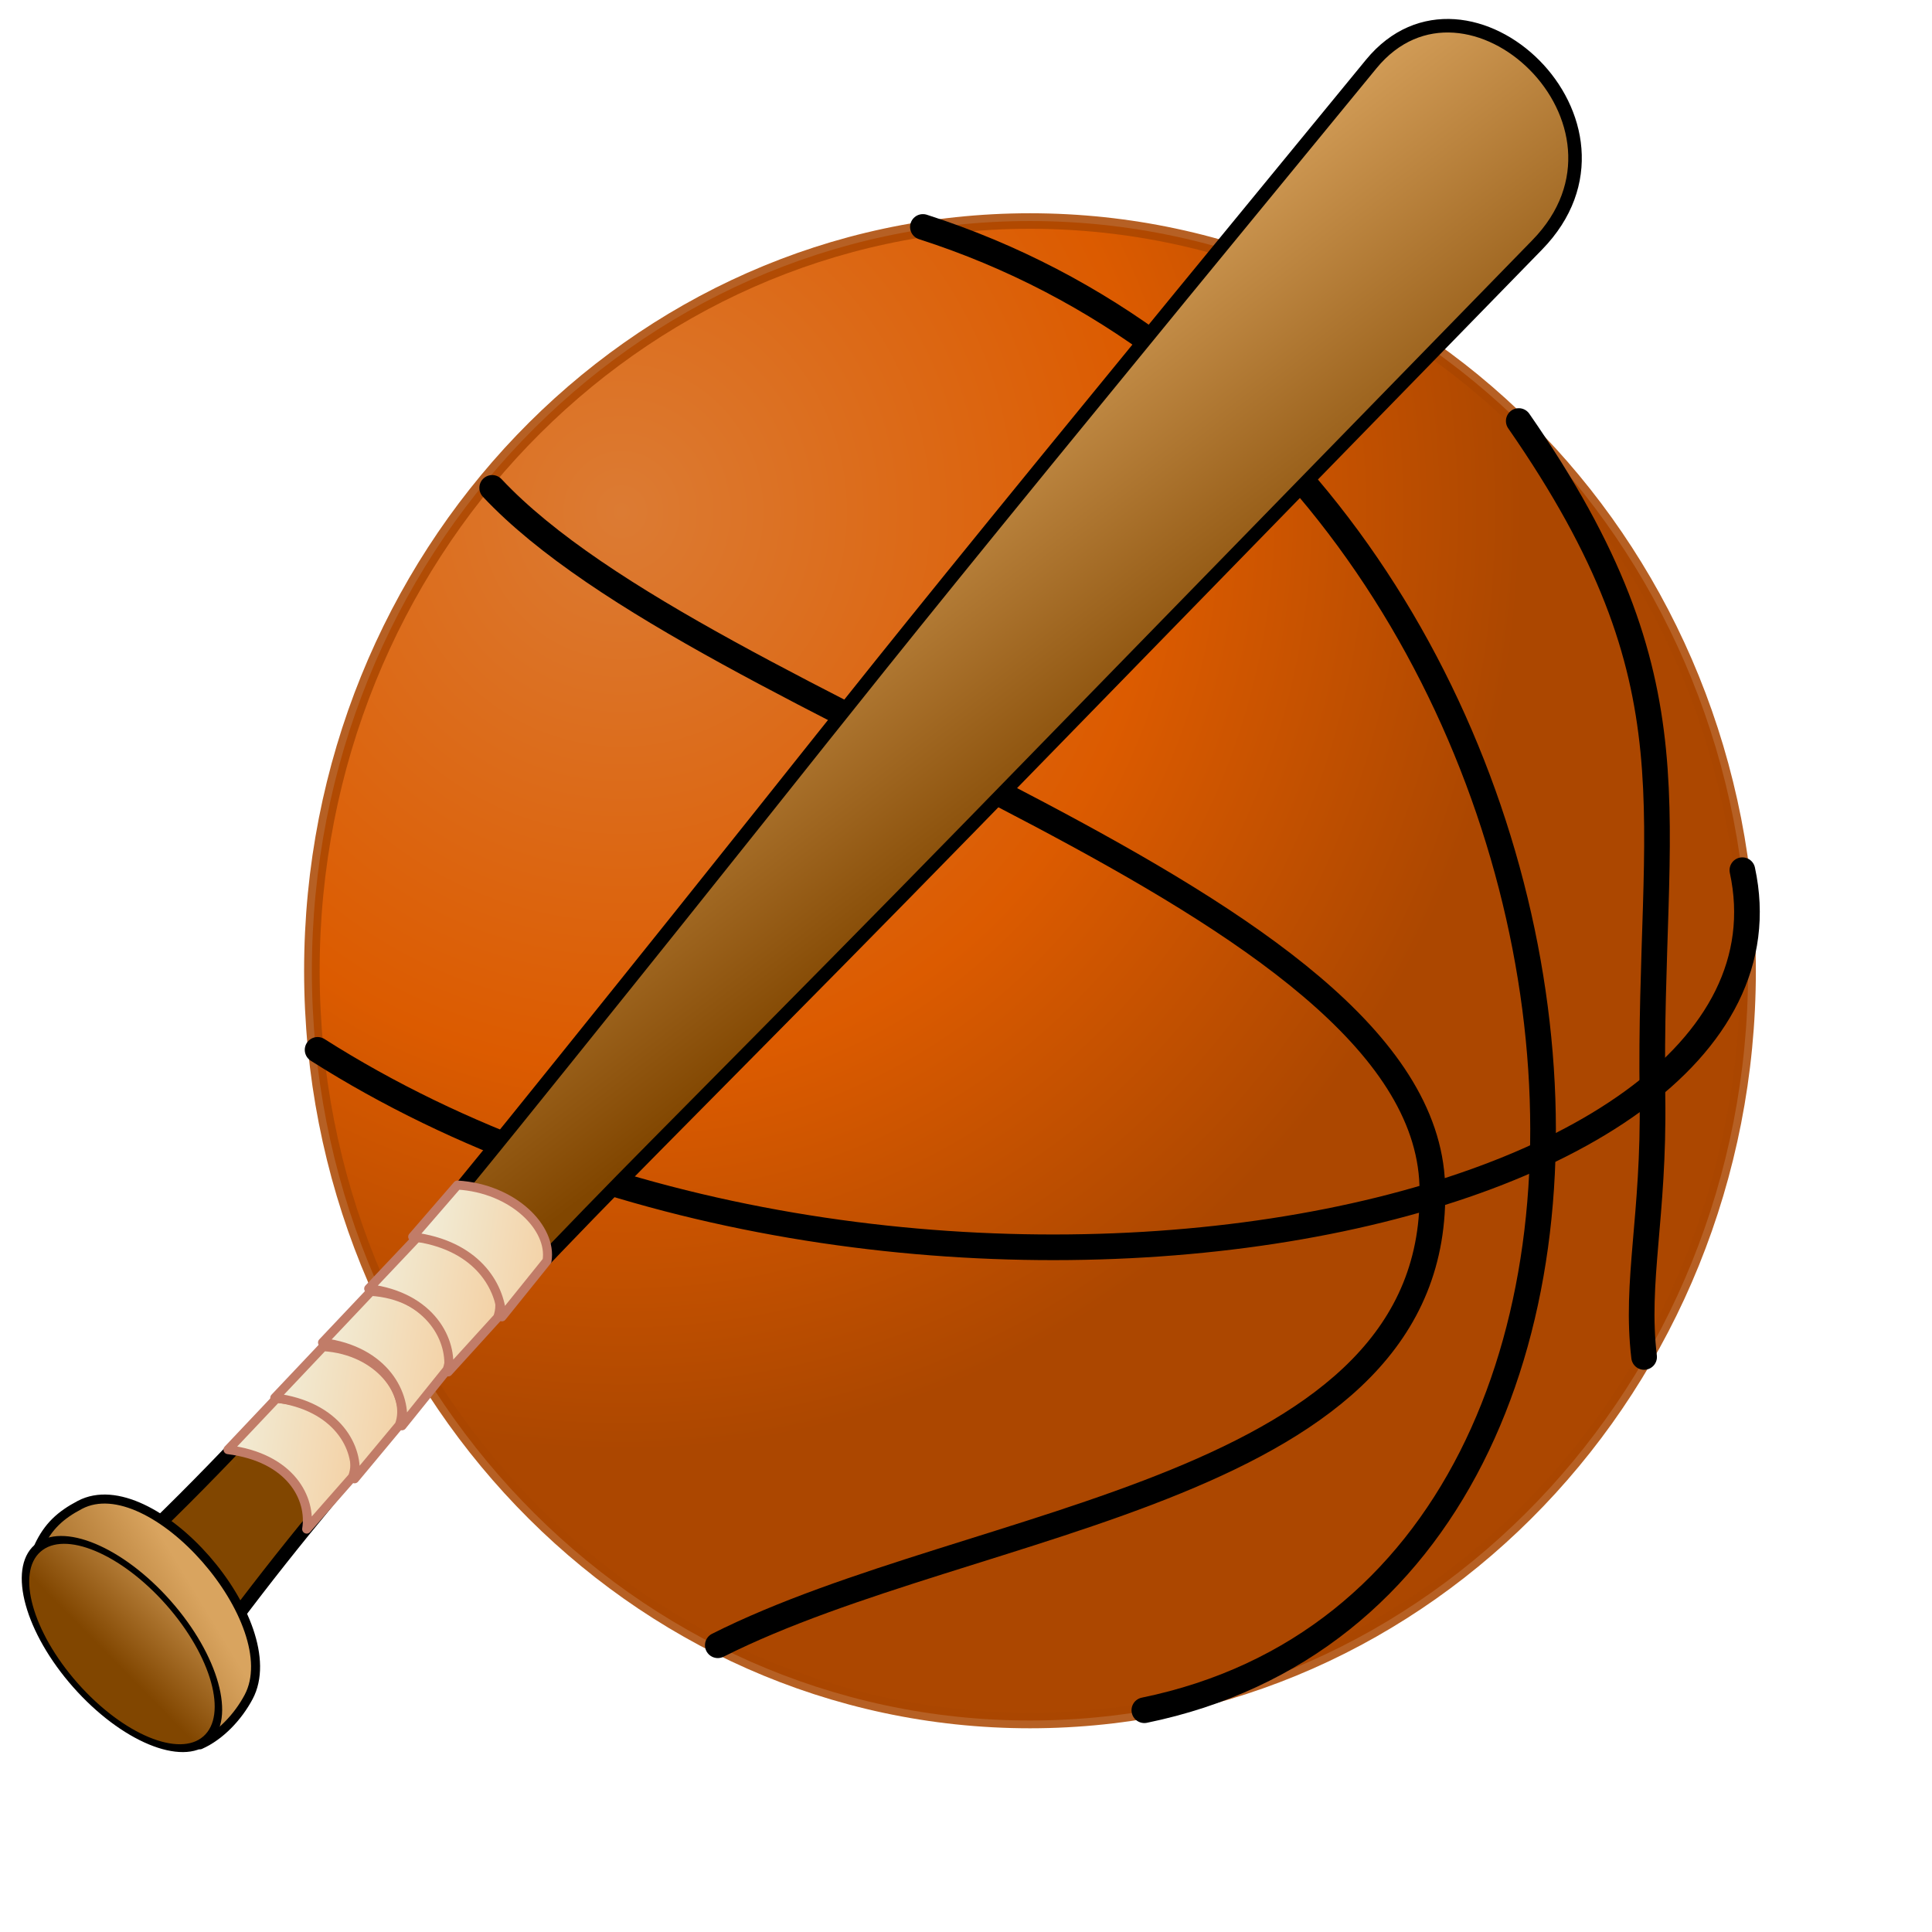
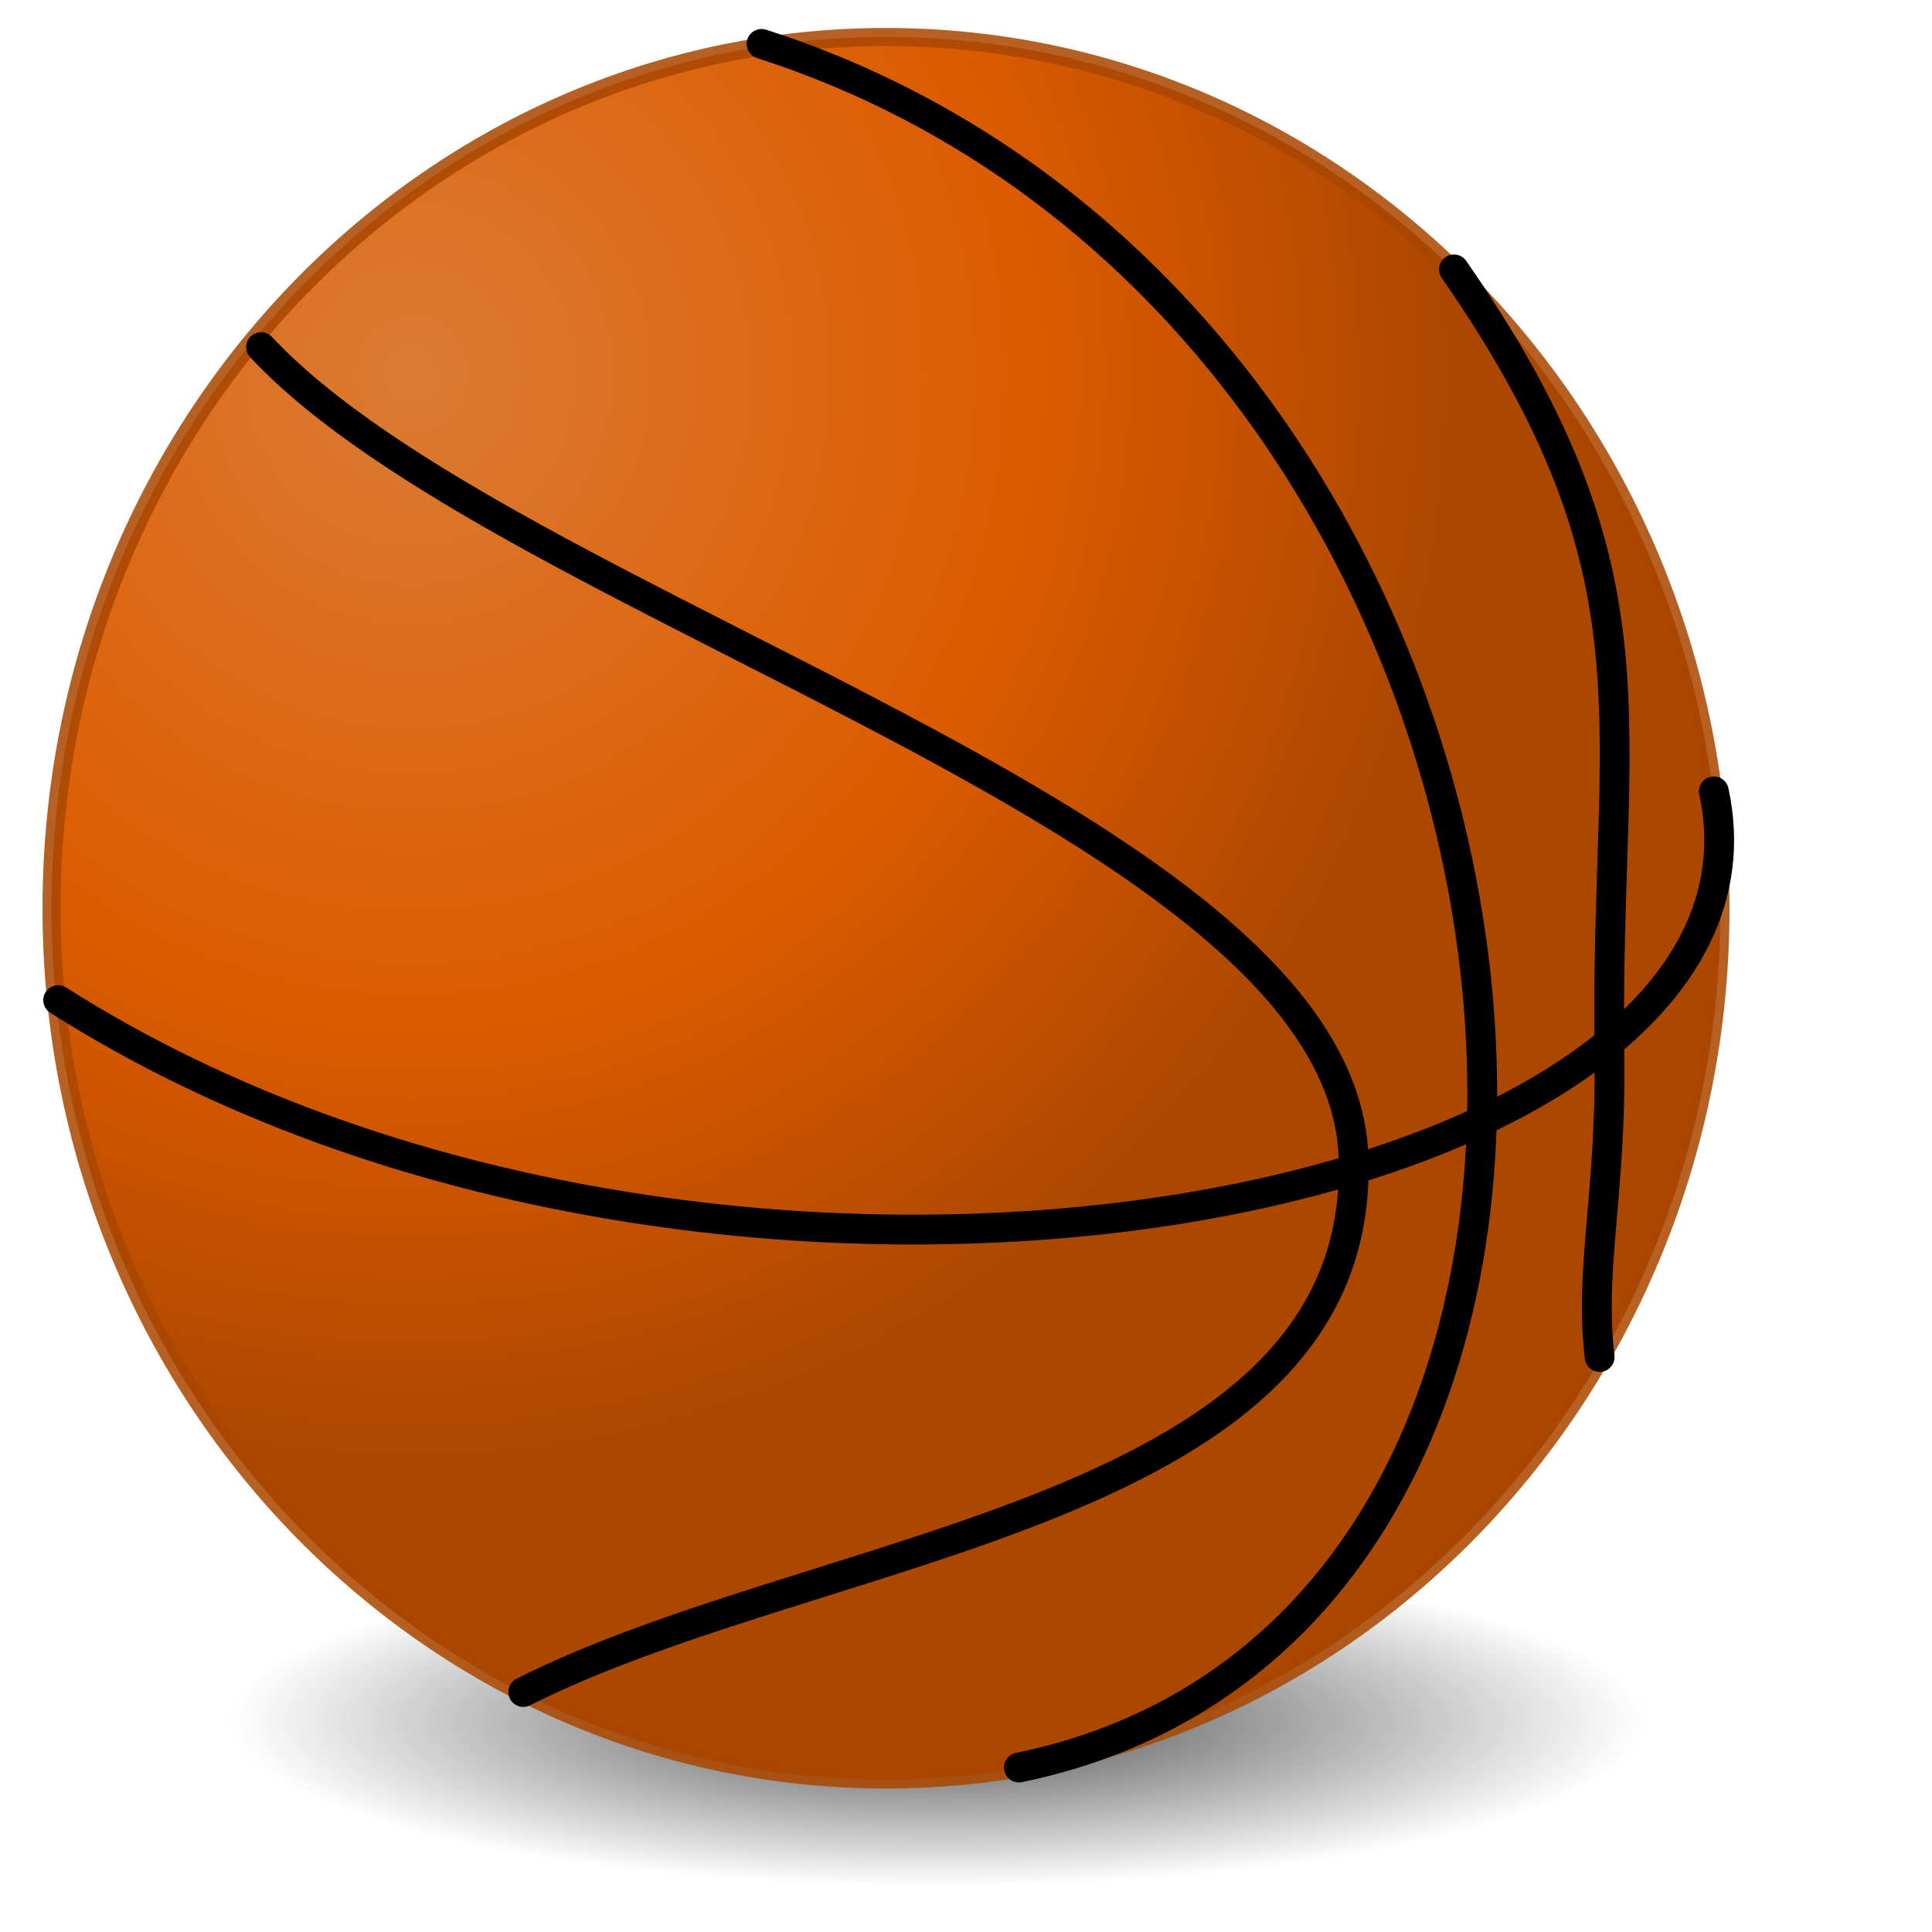
- <svg xmlns="http://www.w3.org/2000/svg" xmlns:xlink="http://www.w3.org/1999/xlink" id="svg1" height="200mm" width="200mm">
+ <svg xmlns="http://www.w3.org/2000/svg" xmlns:xlink="http://www.w3.org/1999/xlink" width="200mm" height="200mm" id="svg1">
  <defs id="defs3">
+     <linearGradient id="linearGradient2108">
+       <stop id="stop2110" offset="0" style="stop-color:#000000;stop-opacity:1;" />
+       <stop id="stop2112" offset="1" style="stop-color:#000000;stop-opacity:0;" />
+     </linearGradient>
    <linearGradient id="linearGradient8562">
-       <stop id="stop8563" offset="0" style="stop-color:#dc7b33;stop-opacity:1;" />
-       <stop id="stop8565" offset="0.593" style="stop-color:#dc5b00;stop-opacity:1;" />
-       <stop id="stop8564" offset="1" style="stop-color:#ac4700;stop-opacity:1;" />
+       <stop style="stop-color:#dc7b33;stop-opacity:1;" offset="0" id="stop8563" />
+       <stop style="stop-color:#dc5b00;stop-opacity:1;" offset="0.593" id="stop8565" />
+       <stop style="stop-color:#ac4700;stop-opacity:1;" offset="1" id="stop8564" />
    </linearGradient>
    <linearGradient id="linearGradient4809">
-       <stop id="stop4810" offset="0" style="stop-color:#f2ebd4;stop-opacity:1;" />
-       <stop id="stop4811" offset="1" style="stop-color:#f3d1a5;stop-opacity:1;" />
+       <stop style="stop-color:#f2ebd4;stop-opacity:1;" offset="0" id="stop4810" />
+       <stop style="stop-color:#f3d1a5;stop-opacity:1;" offset="1" id="stop4811" />
    </linearGradient>
    <linearGradient id="linearGradient2307">
-       <stop id="stop2308" offset="0" style="stop-color:#814600;stop-opacity:1;" />
-       <stop id="stop2309" offset="1" style="stop-color:#d9a45f;stop-opacity:1;" />
+       <stop style="stop-color:#814600;stop-opacity:1;" offset="0" id="stop2308" />
+       <stop style="stop-color:#d9a45f;stop-opacity:1;" offset="1" id="stop2309" />
    </linearGradient>
-     <linearGradient gradientUnits="userSpaceOnUse" y2="343.342" x2="489.62" y1="443.992" x1="561.825" gradientTransform="matrix(1.158036,0.173942,-0.252723,1.682534,-106.1128,-533.2579)" id="linearGradient2310" xlink:href="#linearGradient2307" />
-     <linearGradient gradientUnits="userSpaceOnUse" y2="696.003" x2="327.25" y1="702.764" x1="264.123" gradientTransform="scale(0.861915,1.160207)" id="linearGradient1693" xlink:href="#linearGradient2307" />
-     <linearGradient gradientUnits="userSpaceOnUse" y2="793.123" x2="239.474" y1="826.966" x1="197.668" gradientTransform="matrix(1.414605,0.21248,-0.206886,1.377369,-105.8617,-533.2202)" id="linearGradient4183" xlink:href="#linearGradient2307" />
-     <linearGradient gradientUnits="userSpaceOnUse" y2="687.396" x2="315.127" y1="687.396" x1="277.525" gradientTransform="matrix(1.280792,0.19238,-0.228502,1.521272,-106.1128,-533.2579)" id="linearGradient4808" xlink:href="#linearGradient4809" />
-     <linearGradient y2="687.396" x2="315.127" y1="687.396" x1="277.525" gradientTransform="matrix(1.280792,0.19238,-0.228502,1.521272,-87.81681,-553.5406)" gradientUnits="userSpaceOnUse" id="linearGradient5434" xlink:href="#linearGradient4809" />
-     <linearGradient y2="687.396" x2="315.127" y1="687.396" x1="277.525" gradientTransform="matrix(1.280792,0.19238,-0.228502,1.521272,-69.13019,-575.1741)" gradientUnits="userSpaceOnUse" id="linearGradient6057" xlink:href="#linearGradient4809" />
-     <linearGradient y2="687.396" x2="315.127" y1="687.396" x1="277.525" gradientTransform="matrix(1.280792,0.19238,-0.228502,1.521272,-51.07121,-596.2536)" gradientUnits="userSpaceOnUse" id="linearGradient6059" xlink:href="#linearGradient4809" />
-     <linearGradient y2="687.396" x2="315.127" y1="687.396" x1="277.525" gradientTransform="matrix(1.280792,0.19238,-0.228502,1.521272,-30.03709,-617.7941)" gradientUnits="userSpaceOnUse" id="linearGradient6061" xlink:href="#linearGradient4809" />
-     <radialGradient gradientUnits="userSpaceOnUse" r="148.006" fy="315.64" fx="32.2" cy="315.64" cx="32.2" gradientTransform="scale(0.978897,1.021558)" id="radialGradient8561" xlink:href="#linearGradient8562" />
+     <linearGradient xlink:href="#linearGradient2307" id="linearGradient2310" gradientTransform="matrix(1.158036,0.173942,-0.252723,1.682534,-106.1128,-533.2579)" x1="561.825" y1="443.992" x2="489.62" y2="343.342" gradientUnits="userSpaceOnUse" />
+     <linearGradient xlink:href="#linearGradient2307" id="linearGradient1693" gradientTransform="scale(0.861915,1.160207)" x1="264.123" y1="702.764" x2="327.25" y2="696.003" gradientUnits="userSpaceOnUse" />
+     <linearGradient xlink:href="#linearGradient2307" id="linearGradient4183" gradientTransform="matrix(1.414605,0.21248,-0.206886,1.377369,-105.8617,-533.2202)" x1="197.668" y1="826.966" x2="239.474" y2="793.123" gradientUnits="userSpaceOnUse" />
+     <linearGradient xlink:href="#linearGradient4809" id="linearGradient4808" gradientTransform="matrix(1.280792,0.19238,-0.228502,1.521272,-106.1128,-533.2579)" x1="277.525" y1="687.396" x2="315.127" y2="687.396" gradientUnits="userSpaceOnUse" />
+     <linearGradient xlink:href="#linearGradient4809" id="linearGradient5434" gradientUnits="userSpaceOnUse" gradientTransform="matrix(1.280792,0.19238,-0.228502,1.521272,-87.81681,-553.5406)" x1="277.525" y1="687.396" x2="315.127" y2="687.396" />
+     <linearGradient xlink:href="#linearGradient4809" id="linearGradient6057" gradientUnits="userSpaceOnUse" gradientTransform="matrix(1.280792,0.19238,-0.228502,1.521272,-69.13019,-575.1741)" x1="277.525" y1="687.396" x2="315.127" y2="687.396" />
+     <linearGradient xlink:href="#linearGradient4809" id="linearGradient6059" gradientUnits="userSpaceOnUse" gradientTransform="matrix(1.280792,0.19238,-0.228502,1.521272,-51.07121,-596.2536)" x1="277.525" y1="687.396" x2="315.127" y2="687.396" />
+     <linearGradient xlink:href="#linearGradient4809" id="linearGradient6061" gradientUnits="userSpaceOnUse" gradientTransform="matrix(1.280792,0.19238,-0.228502,1.521272,-30.03709,-617.7941)" x1="277.525" y1="687.396" x2="315.127" y2="687.396" />
+     <radialGradient r="148.006" fy="315.64" fx="32.2" cy="315.64" cx="32.2" gradientTransform="scale(0.978897,1.021558)" gradientUnits="userSpaceOnUse" id="radialGradient1345" xlink:href="#linearGradient8562" />
+     <radialGradient gradientUnits="userSpaceOnUse" r="133.994" fy="1949.463" fx="-96.915" cy="1949.463" cx="-96.915" gradientTransform="scale(2.066485,0.483913)" id="radialGradient2116" xlink:href="#linearGradient2108" />
  </defs>
  <g id="layer1">
-     <path transform="matrix(2.431848,0,0,2.431848,166.5821,-583.9428)" d="M 212.747 396.308 A 115.535 120.624 0 1 1  -18.323,396.308 A 115.535 120.624 0 1 1  212.747 396.308 z" id="path6066" style="fill:url(#radialGradient8561);fill-opacity:1;fill-rule:nonzero;stroke:#aa4600;stroke-width:2.5;stroke-linecap:round;stroke-linejoin:round;stroke-miterlimit:4;stroke-opacity:0.859" />
-     <path id="path7310" d="M 124.261,410.762 C 347.133,552.441 712.228,481.601 681.713,340.467" style="fill:none;fill-opacity:0.75;fill-rule:evenodd;stroke:#000000;stroke-width:10.037;stroke-linecap:round;stroke-linejoin:round;stroke-miterlimit:4;stroke-opacity:1" />
-     <path id="path7932" d="M 447.731,669.135 C 689.13,619.547 642.812,179.253 361.089,88.796" style="fill:none;fill-opacity:0.75;fill-rule:evenodd;stroke:#000000;stroke-width:10.037;stroke-linecap:round;stroke-linejoin:round;stroke-miterlimit:4;stroke-opacity:1" />
-     <path id="path7933" d="M 280.847,643.714 C 381.929,592.765 564.34,583.91 560.39,463.687 C 556.682,350.847 276.215,280.254 192.57,190.887" style="fill:none;fill-opacity:0.75;fill-rule:evenodd;stroke:#000000;stroke-width:10.037;stroke-linecap:round;stroke-linejoin:round;stroke-miterlimit:4;stroke-opacity:1" />
-     <path id="path7935" d="M 643.265,530.916 C 639.723,501.218 647.215,476.016 646.534,429.357 C 644.886,316.468 666.424,268.811 594.222,164.731" style="fill:none;fill-opacity:0.75;fill-rule:evenodd;stroke:#000000;stroke-width:10.037;stroke-linecap:round;stroke-linejoin:round;stroke-miterlimit:4;stroke-opacity:1" />
-     <path id="path1061" d="M 48.182,609.608 C 113.12,548.77 167.848,480.718 220.761,414.963 C 361.389,240.203 305.411,306.421 536.498,25.052 C 574.028,-20.644 647.764,48.319 601.421,95.827 C 342.645,361.106 385.243,318.197 256.342,448.442 C 184.553,520.979 129.172,582.028 82.589,645.92 C 76.528,641.135 54.244,614.393 48.182,609.608 z " style="fill:url(#linearGradient2310);fill-opacity:1;fill-rule:evenodd;stroke:#000000;stroke-width:5.293;stroke-linecap:round;stroke-linejoin:round;stroke-miterlimit:4;stroke-opacity:1" />
-     <path id="path2316" d="M 31.255,588.789 C 23.584,592.824 18.862,597.201 15.227,604.874 L 78.284,682.667 C 86.356,679.085 93.229,671.562 97.278,663.945 C 112.592,635.13 59.414,573.979 31.255,588.789 z " style="fill:url(#linearGradient4183);fill-opacity:1;fill-rule:evenodd;stroke:#000000;stroke-width:3.529;stroke-linecap:round;stroke-linejoin:round;stroke-miterlimit:4;stroke-opacity:1" />
-     <path transform="matrix(0.701734,-0.619746,0.934375,1.057985,-867.5634,-62.0045)" d="M 260.08 803.733 A 25.957 35.373 0 1 1  208.166,803.733 A 25.957 35.373 0 1 1  260.08 803.733 z" id="path1685" style="fill:url(#linearGradient1693);fill-opacity:1;fill-rule:nonzero;stroke:#000000;stroke-width:2.5;stroke-linecap:round;stroke-linejoin:round;stroke-miterlimit:4;stroke-opacity:1" />
-     <path id="path2315" d="M 89.209,567.186 C 113.745,570.272 121.951,586.316 119.985,598.264 L 137.949,577.846 C 142.49,565.857 130.114,548.502 108.14,547.17 L 89.209,567.186 z " style="fill:url(#linearGradient4808);fill-opacity:1;fill-rule:evenodd;stroke:#c17c68;stroke-width:3.529;stroke-linecap:round;stroke-linejoin:round;stroke-miterlimit:4;stroke-opacity:1" />
-     <path id="path5433" d="M 107.505,546.903 C 132.041,549.989 140.7,566.646 138.734,578.594 L 156.245,557.563 C 160.786,545.574 148.41,528.219 126.436,526.887 L 107.505,546.903 z " style="fill:url(#linearGradient5434);fill-opacity:1;fill-rule:evenodd;stroke:#c17c68;stroke-width:3.529;stroke-linecap:round;stroke-linejoin:round;stroke-miterlimit:4;stroke-opacity:1" />
-     <path id="path6056" d="M 126.191,525.27 C 150.728,528.356 159.253,545.901 157.288,557.848 L 174.932,535.93 C 179.473,523.941 167.097,506.585 145.122,505.254 L 126.191,525.27 z " style="fill:url(#linearGradient6057);fill-opacity:1;fill-rule:evenodd;stroke:#c17c68;stroke-width:3.529;stroke-linecap:round;stroke-linejoin:round;stroke-miterlimit:4;stroke-opacity:1" />
-     <path id="path6058" d="M 144.25,504.19 C 168.786,507.276 177.312,524.821 175.346,536.769 L 194.714,515.472 C 199.254,503.483 185.156,485.506 163.181,484.174 L 144.25,504.19 z " style="fill:url(#linearGradient6059);fill-opacity:1;fill-rule:evenodd;stroke:#c17c68;stroke-width:3.529;stroke-linecap:round;stroke-linejoin:round;stroke-miterlimit:4;stroke-opacity:1" />
-     <path id="path6060" d="M 161.465,483.892 C 186.001,486.978 195.558,502.499 196.38,515.228 L 214.025,493.31 C 216.132,480.592 200.95,464.994 178.975,463.663 L 161.465,483.892 z " style="fill:url(#linearGradient6061);fill-opacity:1;fill-rule:evenodd;stroke:#c17c68;stroke-width:3.529;stroke-linecap:round;stroke-linejoin:round;stroke-miterlimit:4;stroke-opacity:1" />
+     <path transform="translate(567.2916,-270.0526)" d="M 76.122 943.372 A 276.396 64.341 0 1 1  -476.67,943.372 A 276.396 64.341 0 1 1  76.122 943.372 z" id="path1347" style="opacity:0.7;fill:url(#radialGradient2116);fill-opacity:1;stroke:none;stroke-width:1;stroke-linecap:round;stroke-linejoin:round;stroke-miterlimit:4;stroke-opacity:1" />
+     <g transform="matrix(1.162054,0,0,1.162054,-121.6346,-86.01872)" id="g1328">
+       <path style="fill:url(#radialGradient1345);fill-opacity:1;fill-rule:nonzero;stroke:#aa4600;stroke-width:2.5;stroke-linecap:round;stroke-linejoin:round;stroke-miterlimit:4;stroke-opacity:0.859" id="path6066" d="M 212.747 396.308 A 115.535 120.624 0 1 1  -18.323,396.308 A 115.535 120.624 0 1 1  212.747 396.308 z" transform="matrix(2.431848,0,0,2.431848,166.5821,-583.9428)" />
+       <path style="fill:none;fill-opacity:0.75;fill-rule:evenodd;stroke:#000000;stroke-width:10.037;stroke-linecap:round;stroke-linejoin:round;stroke-miterlimit:4;stroke-opacity:1" d="M 124.261,410.762 C 347.133,552.441 712.228,481.601 681.713,340.467" id="path7310" />
+       <path style="fill:none;fill-opacity:0.75;fill-rule:evenodd;stroke:#000000;stroke-width:10.037;stroke-linecap:round;stroke-linejoin:round;stroke-miterlimit:4;stroke-opacity:1" d="M 447.731,669.135 C 689.13,619.547 642.812,179.253 361.089,88.796" id="path7932" />
+       <path style="fill:none;fill-opacity:0.75;fill-rule:evenodd;stroke:#000000;stroke-width:10.037;stroke-linecap:round;stroke-linejoin:round;stroke-miterlimit:4;stroke-opacity:1" d="M 280.847,643.714 C 381.929,592.765 564.34,583.91 560.39,463.687 C 556.682,350.847 276.215,280.254 192.57,190.887" id="path7933" />
+       <path style="fill:none;fill-opacity:0.75;fill-rule:evenodd;stroke:#000000;stroke-width:10.037;stroke-linecap:round;stroke-linejoin:round;stroke-miterlimit:4;stroke-opacity:1" d="M 643.265,530.916 C 639.723,501.218 647.215,476.016 646.534,429.357 C 644.886,316.468 666.424,268.811 594.222,164.731" id="path7935" />
+     </g>
  </g>
</svg>
